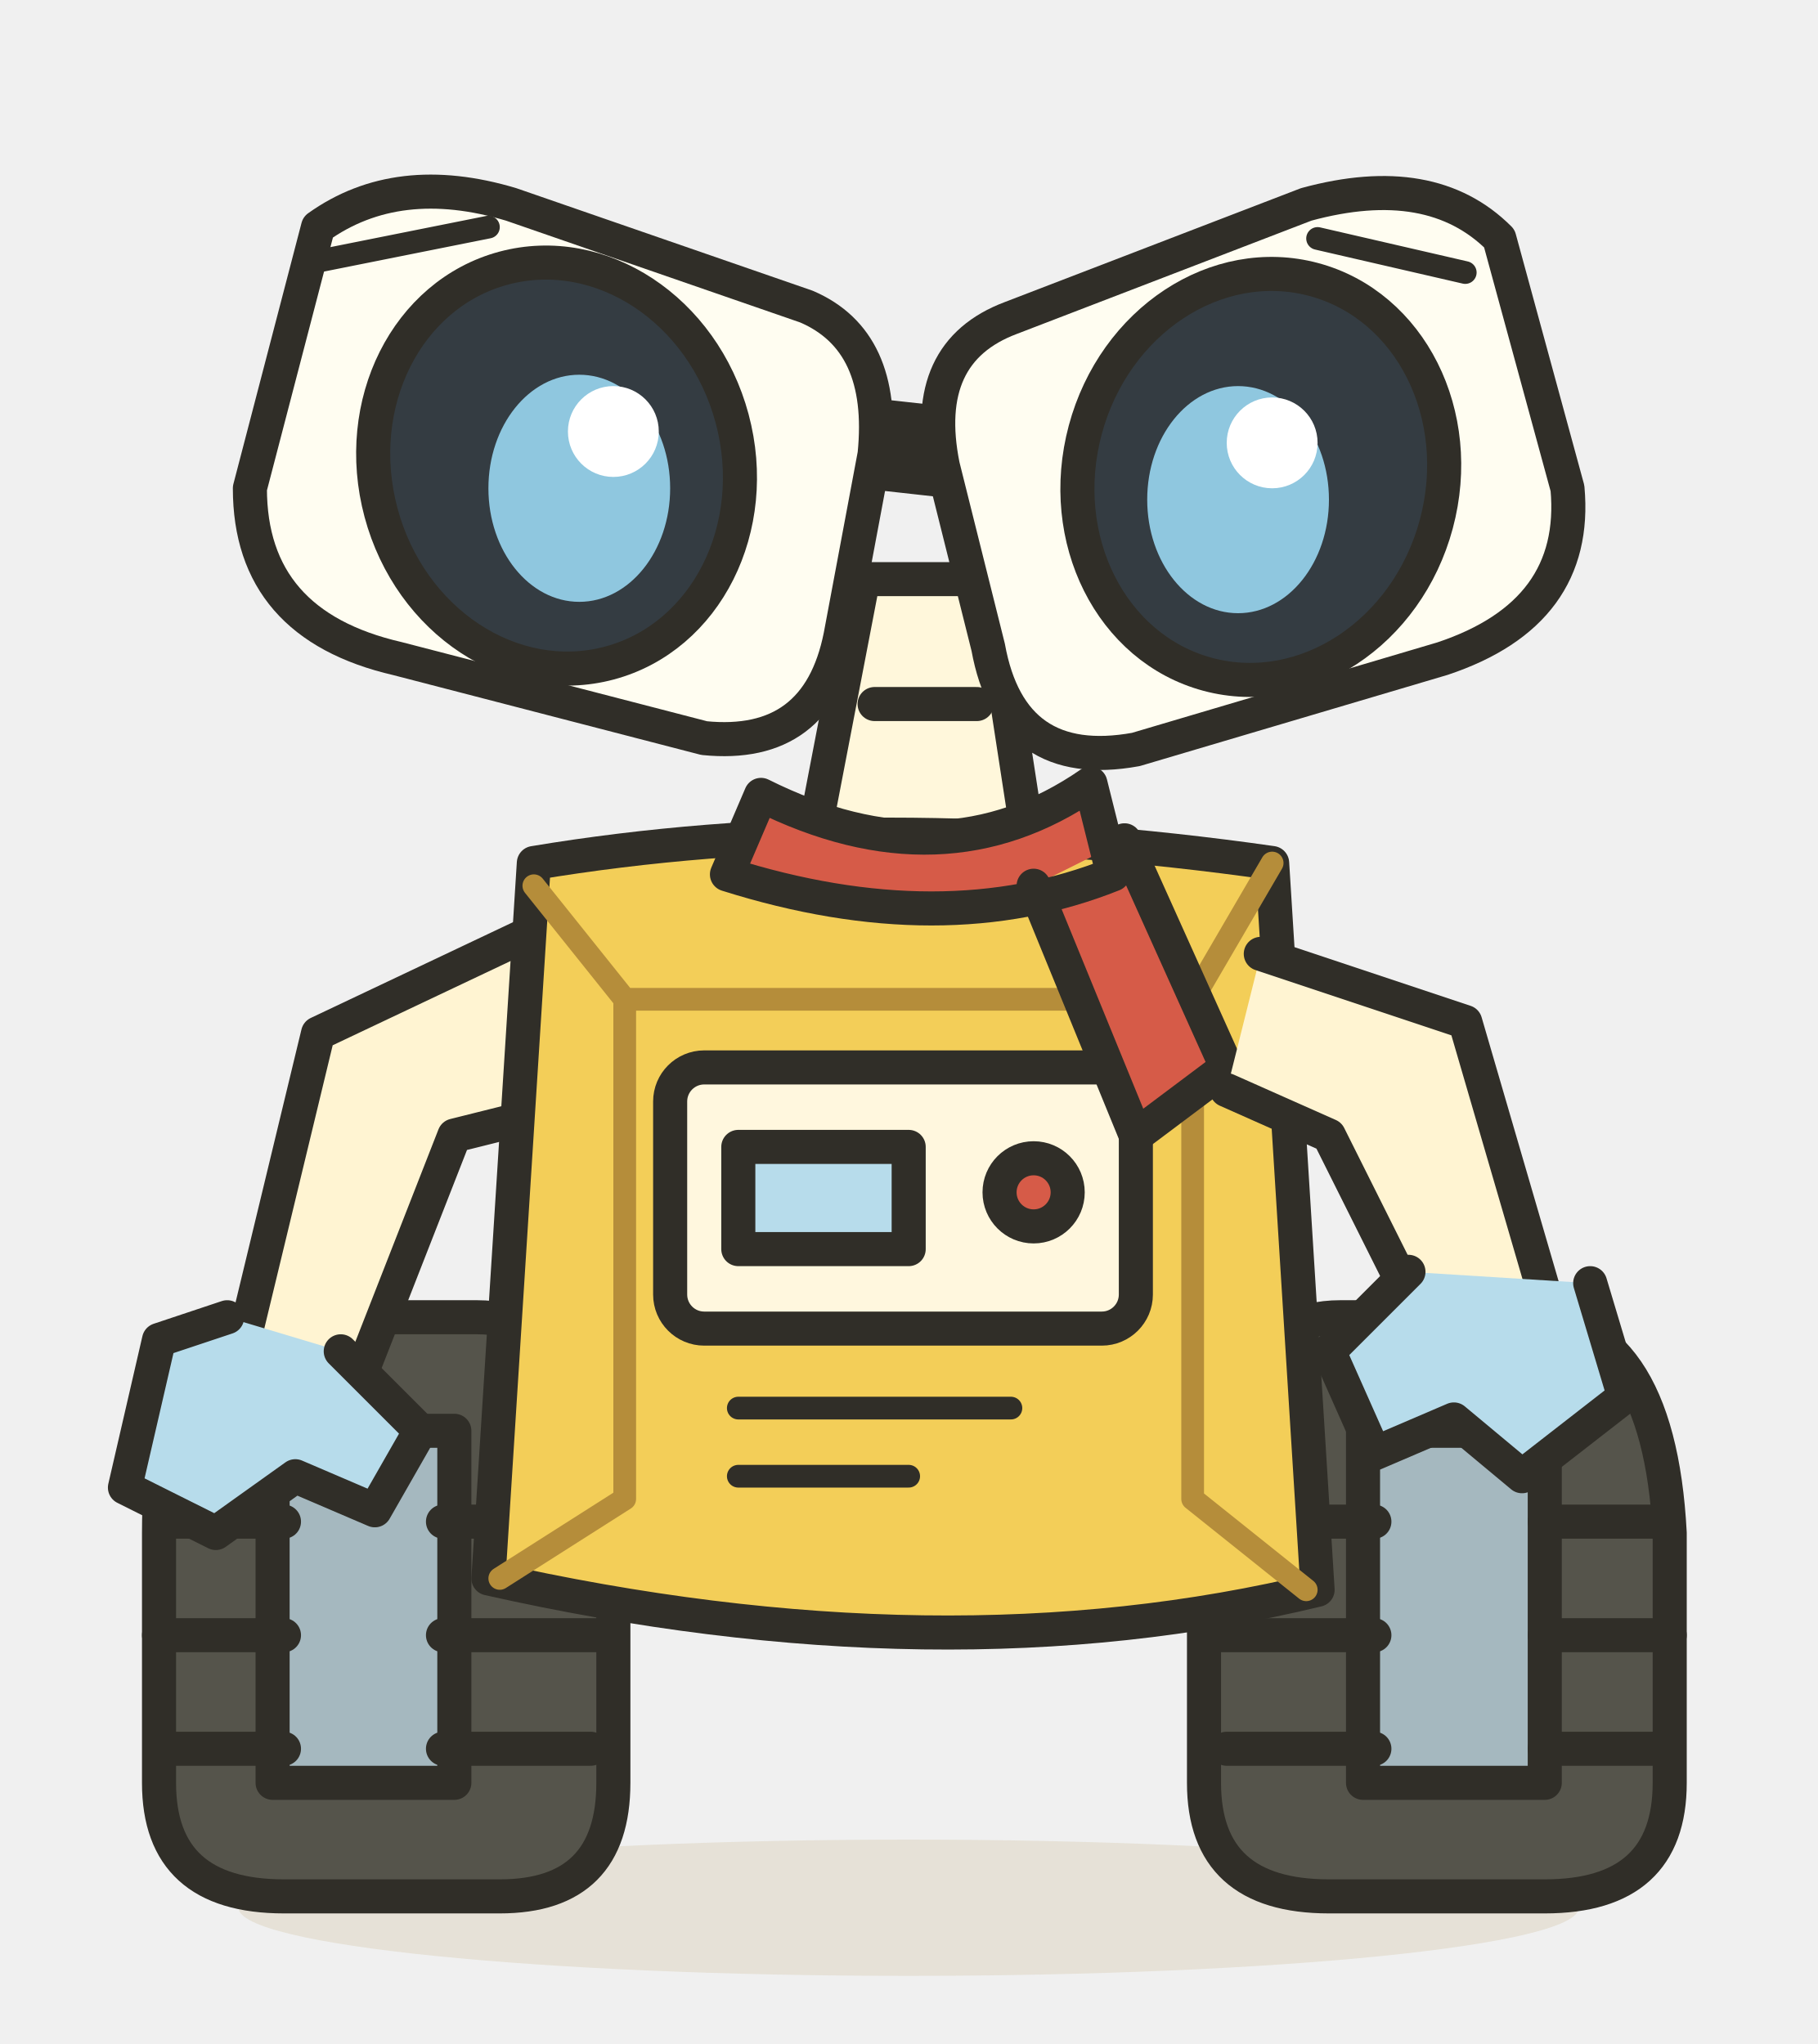
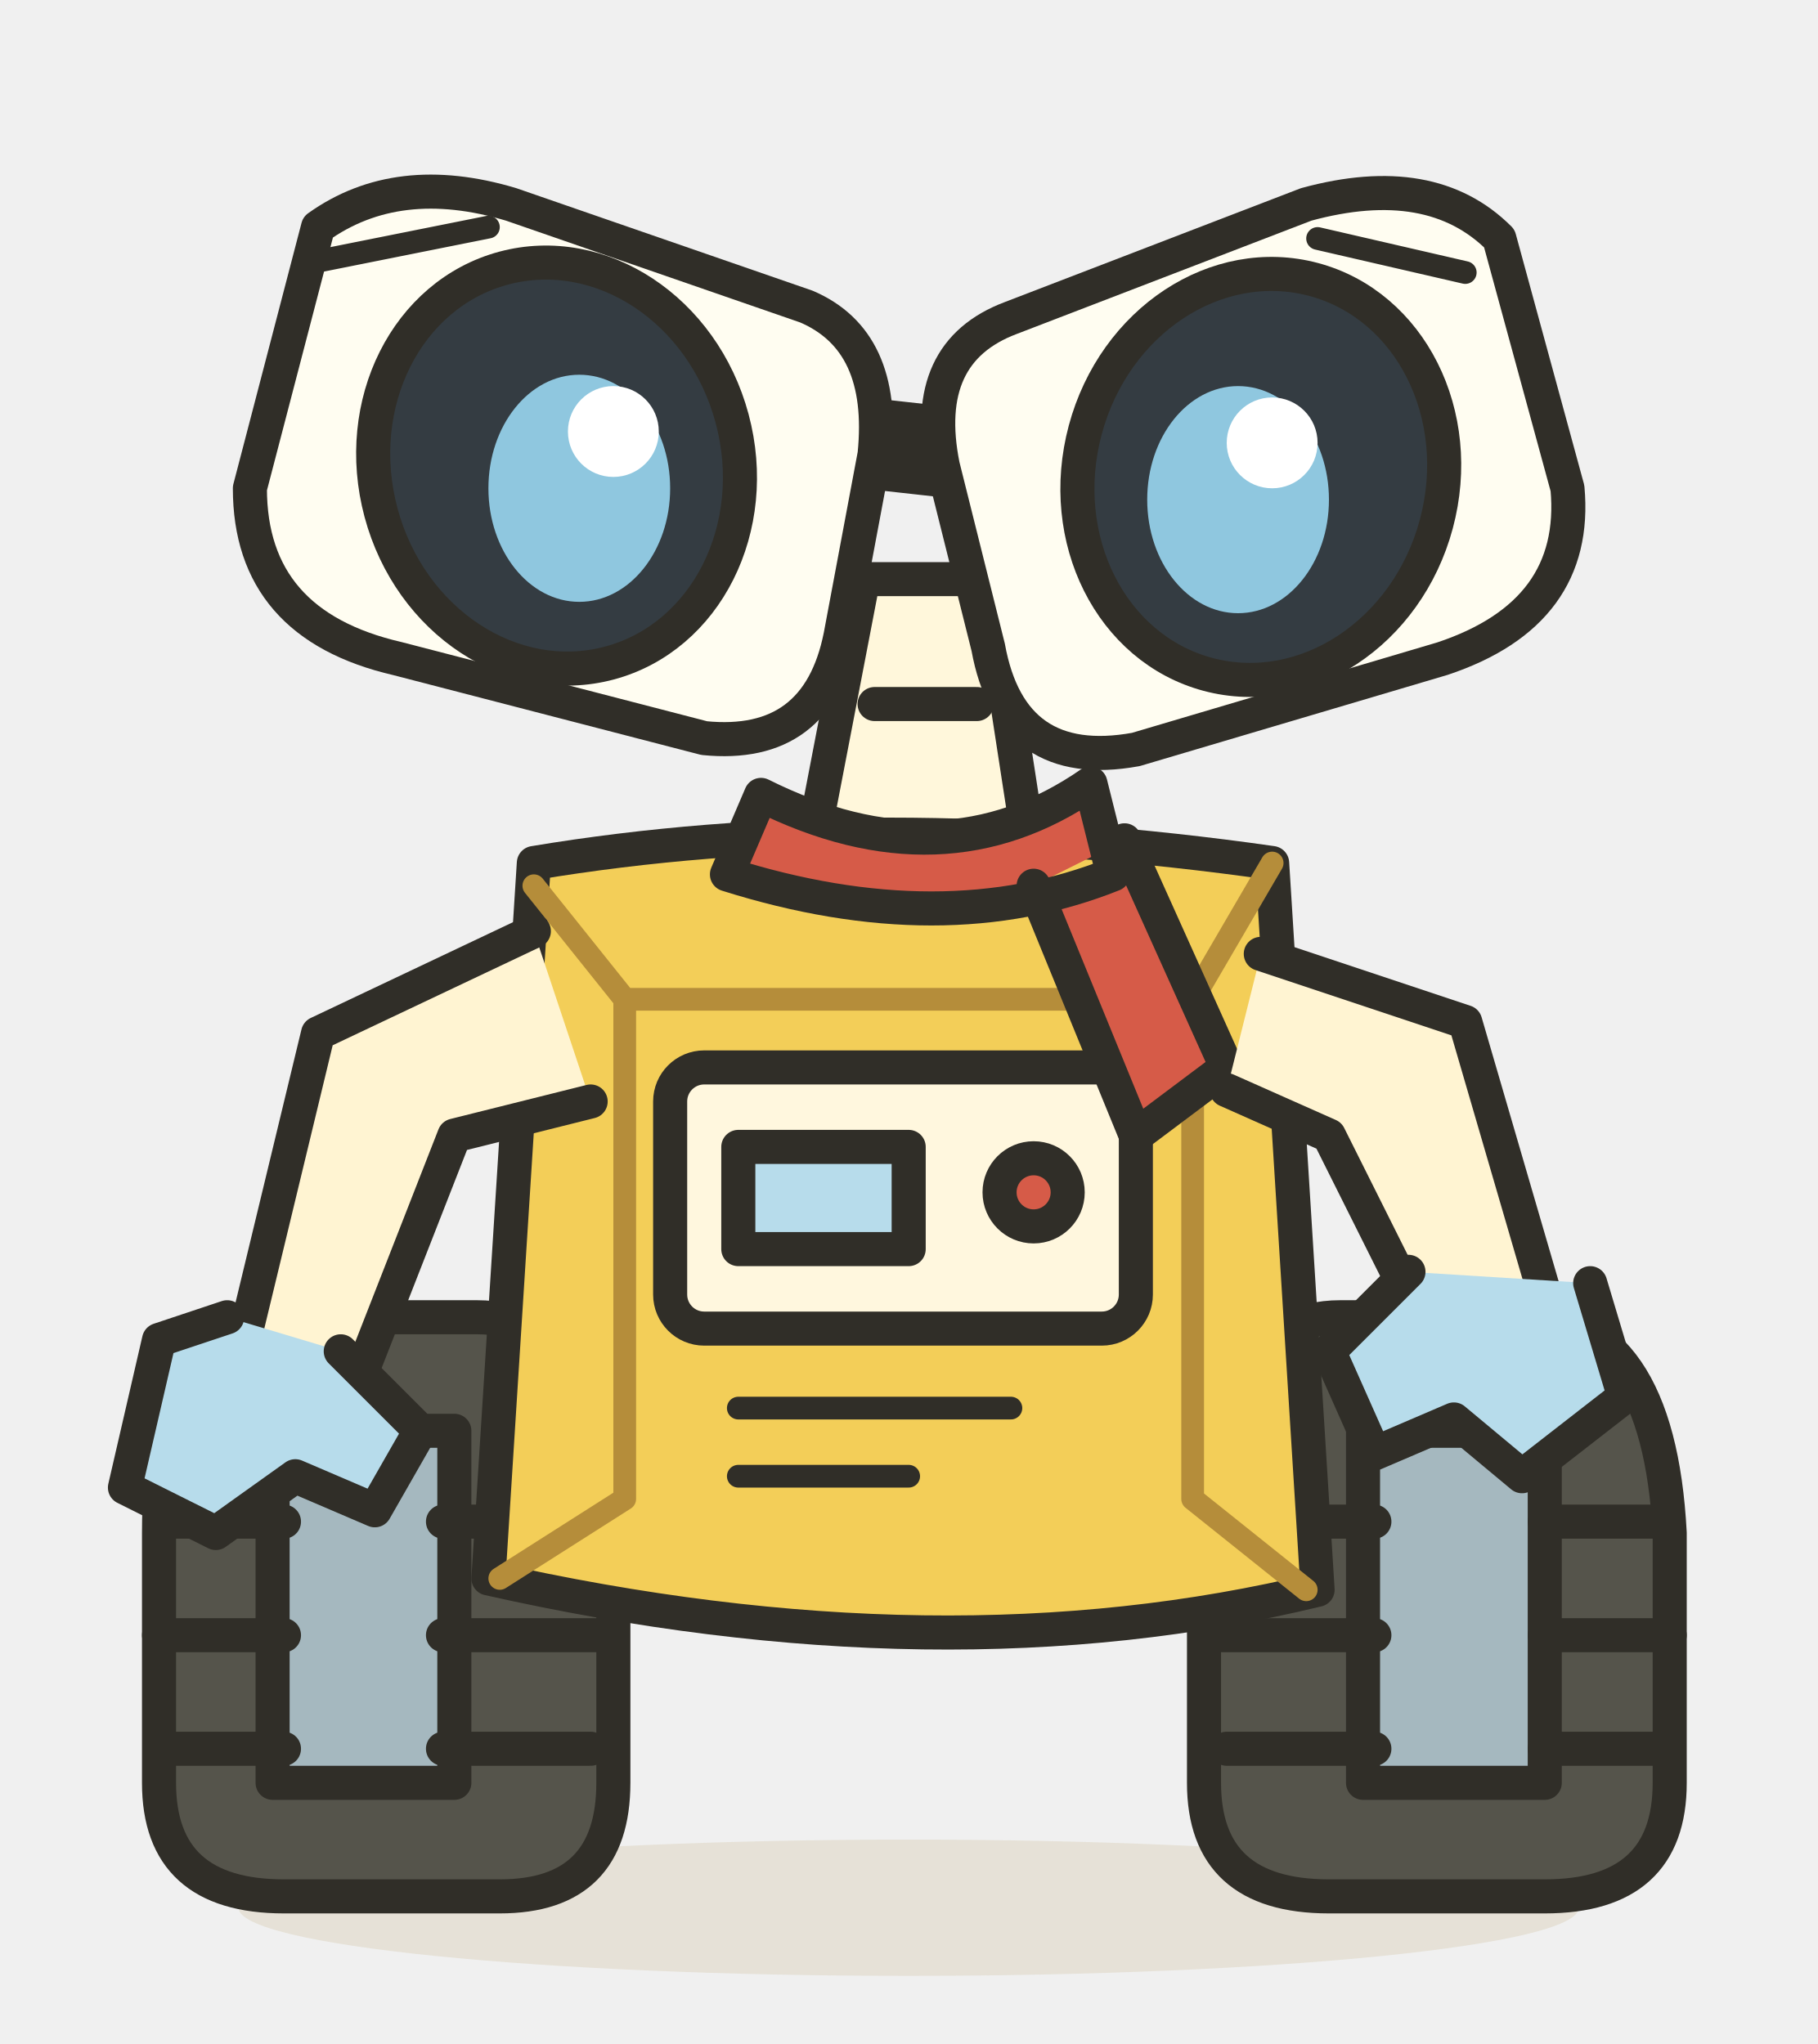
<svg xmlns="http://www.w3.org/2000/svg" viewBox="0 0 160 180">
  <g stroke="#302e28" stroke-width="3" stroke-linecap="round" stroke-linejoin="round">
    <ellipse cx="80" cy="168" rx="59" ry="6" fill="#d9cfb7" stroke="none" opacity=".45" />
    <path d="M71 77l5-26h11l4 26" fill="#fff7db" />
    <path d="M77 62h9" fill="none" />
    <path d="M25 116q-11 0-11 19v22q0 10 11 10h19q10 0 10-10v-22q-1-19-12-19zM118 116q-11 0-12 19v22q0 10 11 10h19q11 0 11-10v-22q-1-19-13-19z" fill="#55544b" />
    <path d="M24 126h16v31H24zM120 126h16v31h-16z" fill="#a5b8bf" />
    <path d="M15 134h10m-11 10h11m-10 10h10m14-20h13m-13 10h14m-14 10h13M108 134h13m-14 10h14m-13 10h13m15-20h10m-10 10h11m-11 10h10" fill="none" />
-     <path d="M47 82l-19 9-7 29 10 3 9-23 12-3" fill="#fff4d2" />
-     <path d="M20 116l-6 2-3 13 8 4 7-5 7 3 4-7-7-7" fill="#b7dceb" />
    <path d="M47 76q30-5 65 0l4 64q-33 8-73-1z" fill="#f3ce58" />
    <path d="M47 78l8 10h50l7-12M55 88v44l-11 7M105 88v44l10 8" fill="none" stroke="#b58d3a" stroke-width="2" />
    <rect x="59" y="94" width="41" height="23" rx="3" fill="#fff7de" />
    <path d="M65 101h15v9H65z" fill="#b7dceb" />
    <circle cx="91" cy="105" r="3" fill="#d65b48" />
    <path d="M65 124h24m-24 6h15" fill="none" stroke-width="2" />
    <path d="M67 70q16 8 29-1l2 8q-15 6-34 0zM91 78l9 22 8-6-9-20" fill="#d65b48" />
    <path d="M76 39l9 1" fill="none" stroke-width="8" />
    <path d="M28 20q7-5 17-2l26 9q7 3 6 13l-3 16q-2 10-12 9L35 58q-13-3-13-15z" fill="#fffdf1" />
    <path d="M89 28l26-10q11-3 17 3l6 22q1 11-11 15l-27 8q-11 2-13-9l-4-16q-2-10 6-13z" fill="#fffdf1" />
    <ellipse cx="49" cy="41" rx="16" ry="18" transform="rotate(-15 49 41)" fill="#343c42" />
    <ellipse cx="111" cy="42" rx="16" ry="18" transform="rotate(15 111 42)" fill="#343c42" />
    <ellipse cx="51" cy="43" rx="8" ry="10" fill="#8fc7df" stroke="none" />
    <ellipse cx="109" cy="44" rx="8" ry="10" fill="#8fc7df" stroke="none" />
    <circle cx="54" cy="38" r="4" fill="#fff" stroke="none" />
    <circle cx="112" cy="39" r="4" fill="#fff" stroke="none" />
    <path d="M28 23l15-3M116 21l13 3" fill="none" stroke-width="2" />
+     <g class="buddy-wave-left">
+       <path d="M47 82l-19 9-7 29 10 3 9-23 12-3" fill="#fff4d2" />
+       <path d="M20 116l-6 2-3 13 8 4 7-5 7 3 4-7-7-7" fill="#b7dceb" />
+     </g>
    <g class="buddy-wave-arm">
      <path d="M111 84l18 6 7 24-10 4-9-18-9-4" fill="#fff4d2" />
      <path d="M124 112l-7 7 4 9 7-3 6 5 9-7-3-10" fill="#b7dceb" />
    </g>
  </g>
</svg>
